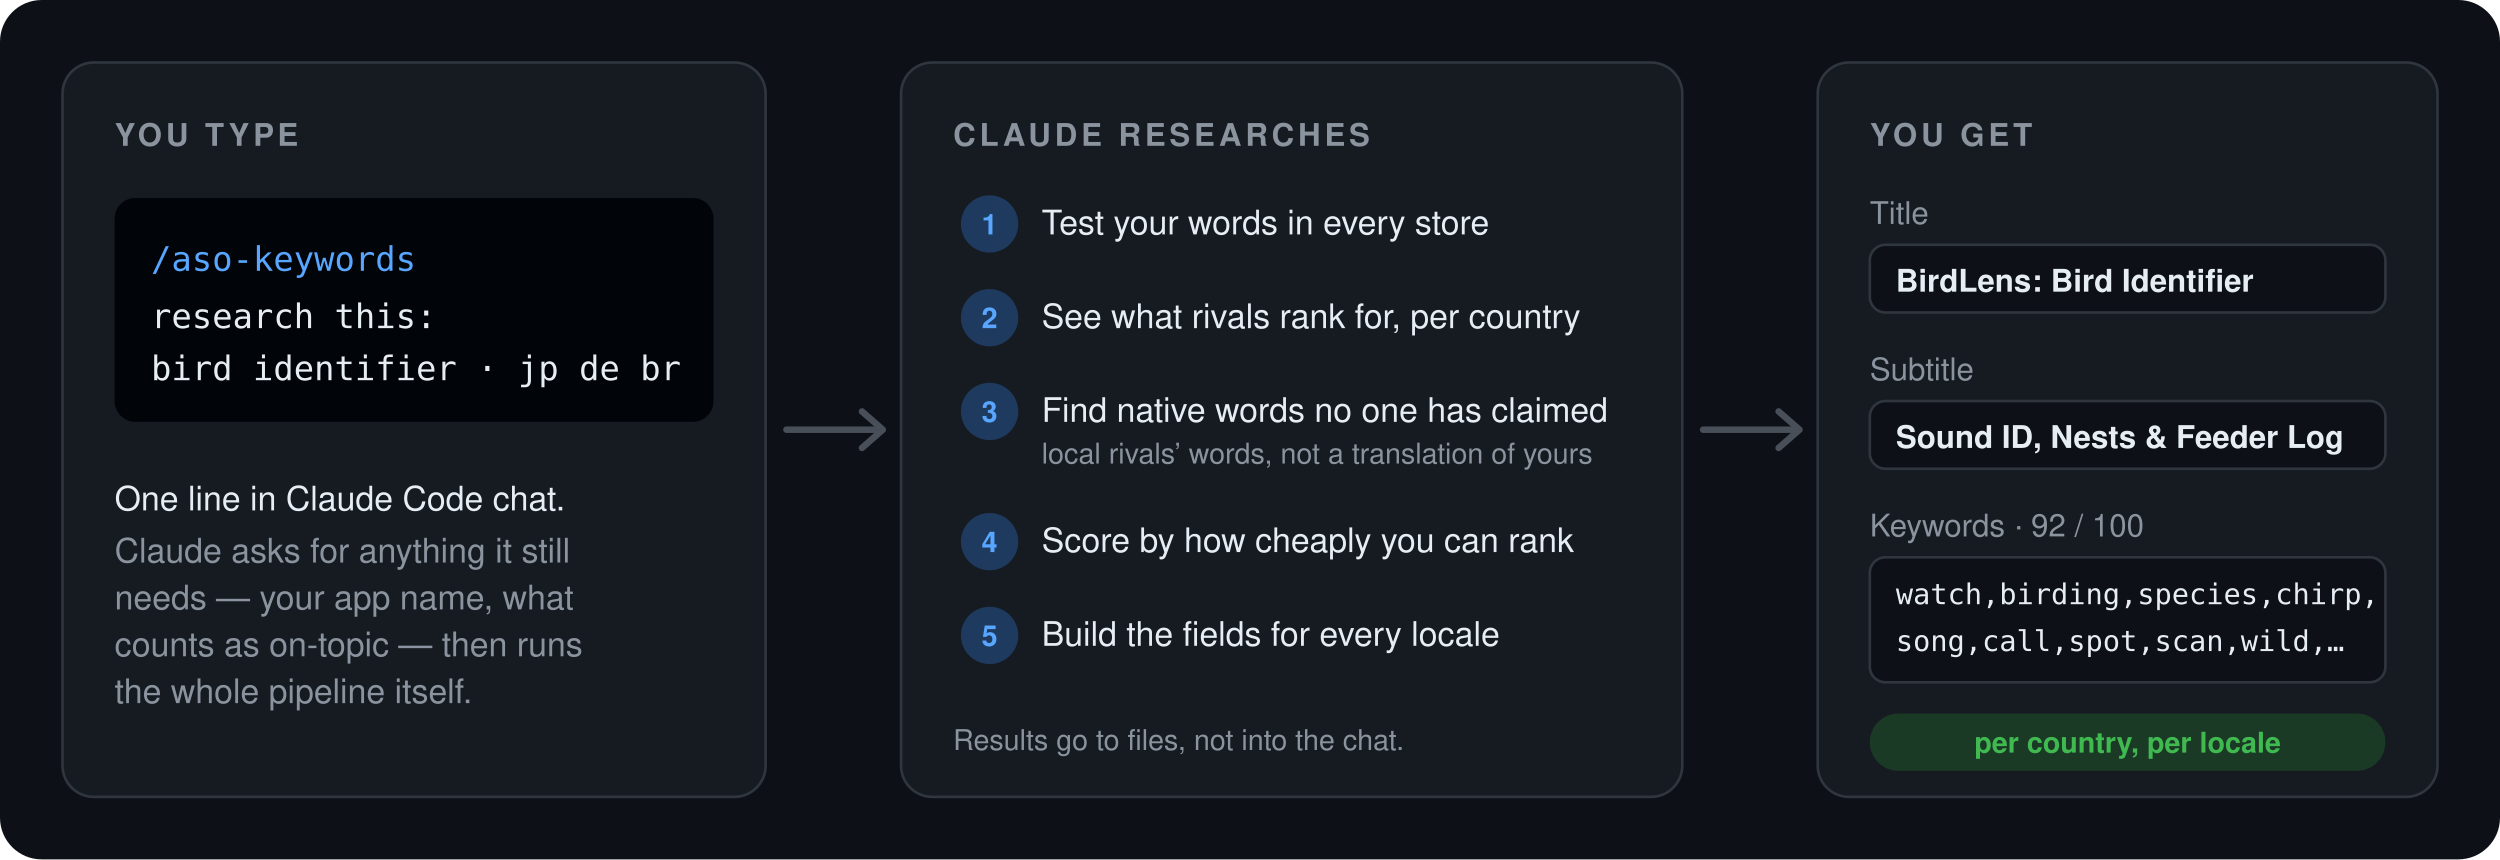
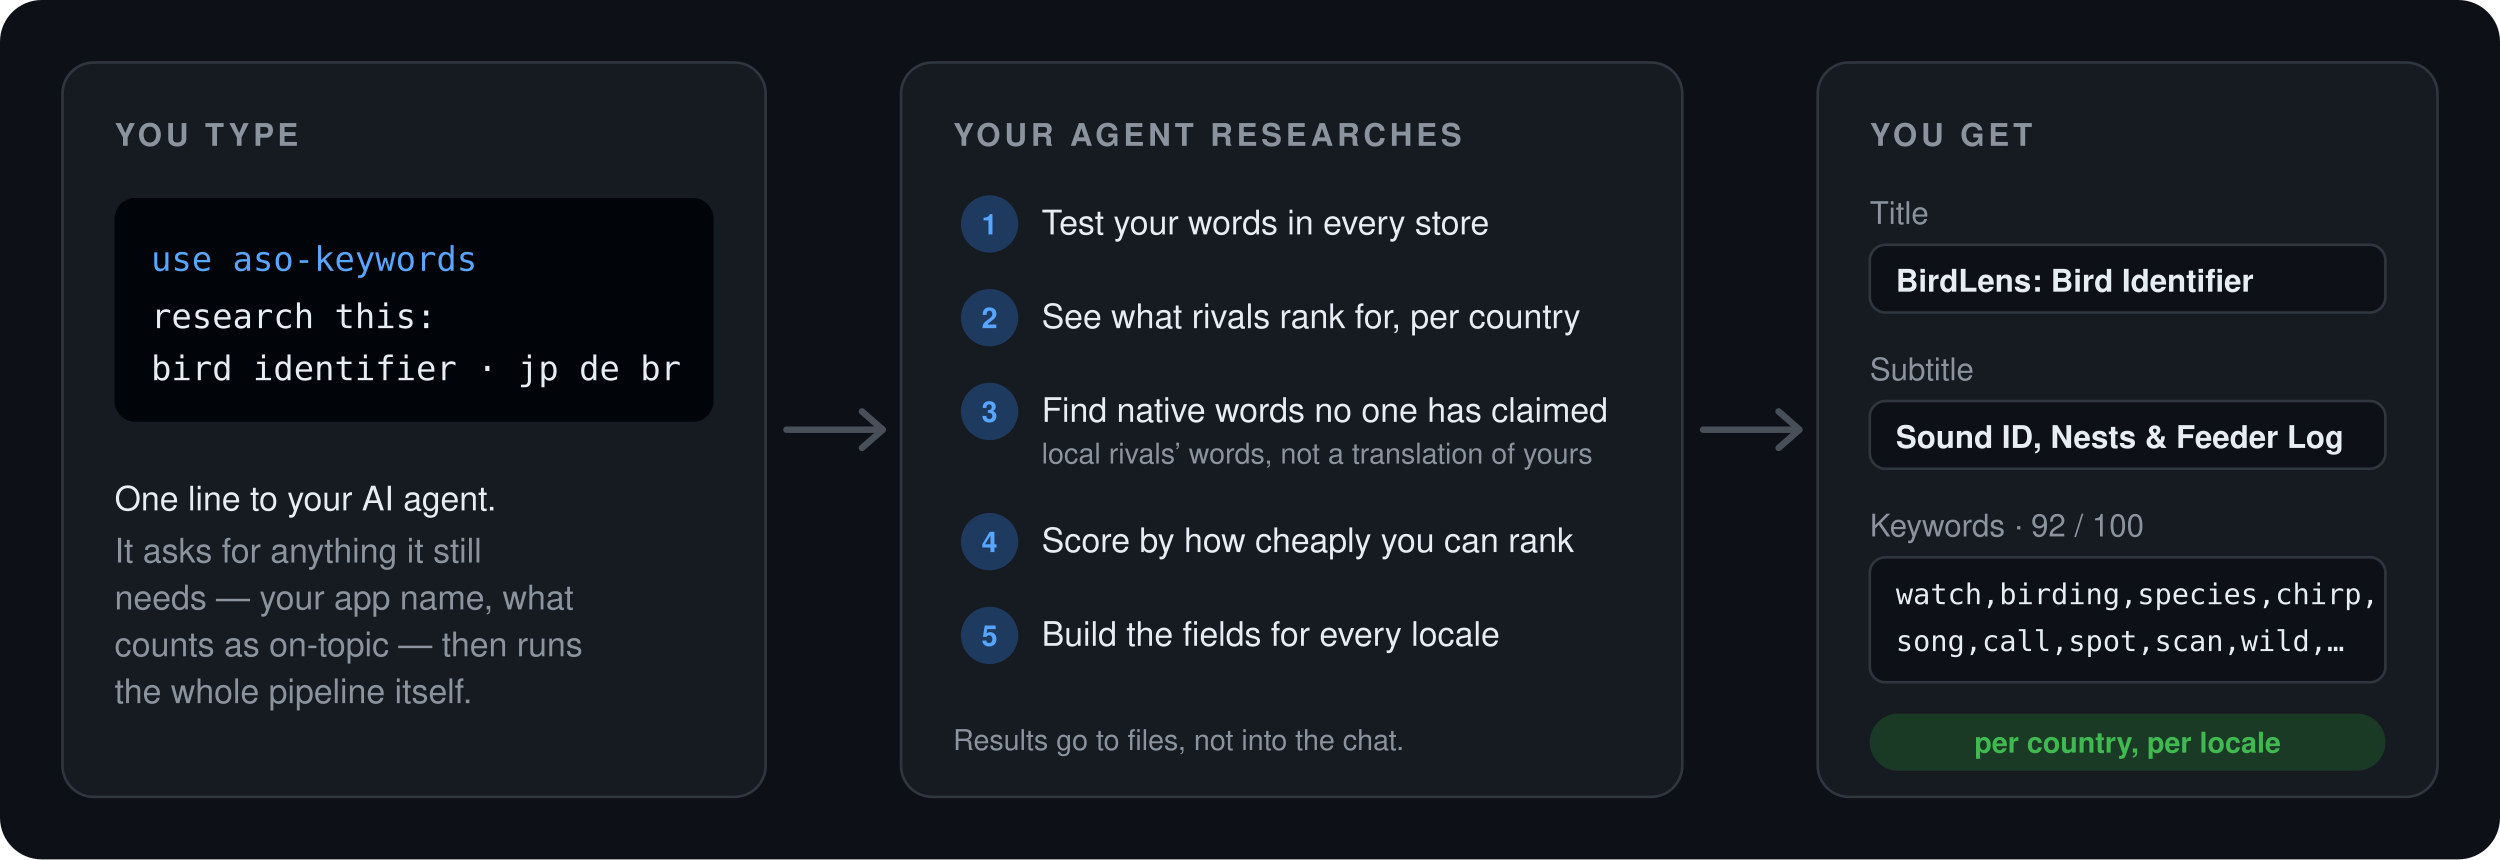
<svg xmlns="http://www.w3.org/2000/svg" width="960" height="330" viewBox="0 0 960 330" font-family="-apple-system, BlinkMacSystemFont, 'Segoe UI', Helvetica, Arial, sans-serif">
  <rect width="960" height="330" rx="16" fill="#0d1117" />
  <rect x="24" y="24" width="270" height="282" rx="12" fill="#161b22" stroke="#30363d" />
  <text x="44" y="56" font-size="12" font-weight="700" fill="#8b949e" letter-spacing="1.5">YOU TYPE</text>
  <rect x="44" y="76" width="230" height="86" rx="8" fill="#010409" />
-   <text x="58" y="104" font-size="13" font-family="ui-monospace, SFMono-Regular, Menlo, monospace" fill="#58a6ff">/aso-keywords</text>
+   <text x="58" y="104" font-size="13" font-family="ui-monospace, SFMono-Regular, Menlo, monospace" fill="#58a6ff">use aso-keywords</text>
  <text x="58" y="126" font-size="13" font-family="ui-monospace, SFMono-Regular, Menlo, monospace" fill="#e6edf3">research this:</text>
  <text x="58" y="146" font-size="13" font-family="ui-monospace, SFMono-Regular, Menlo, monospace" fill="#e6edf3">bird identifier · jp de br</text>
-   <text x="44" y="196" font-size="13" fill="#e6edf3">One line in Claude Code chat.</text>
-   <text x="44" y="216" font-size="13" fill="#8b949e">Claude asks for anything it still</text>
+   <text x="44" y="196" font-size="13" fill="#e6edf3">One line to your AI agent.</text>
+   <text x="44" y="216" font-size="13" fill="#8b949e">It asks for anything it still</text>
  <text x="44" y="234" font-size="13" fill="#8b949e">needs — your app name, what</text>
  <text x="44" y="252" font-size="13" fill="#8b949e">counts as on-topic — then runs</text>
  <text x="44" y="270" font-size="13" fill="#8b949e">the whole pipeline itself.</text>
  <path d="M302 165 L338 165" stroke="#484f58" stroke-width="2.5" fill="none" stroke-linecap="round" />
  <path d="M331 158 L339 165 L331 172" stroke="#484f58" stroke-width="2.5" fill="none" stroke-linecap="round" stroke-linejoin="round" />
  <rect x="346" y="24" width="300" height="282" rx="12" fill="#161b22" stroke="#30363d" />
-   <text x="366" y="56" font-size="12" font-weight="700" fill="#8b949e" letter-spacing="1.5">CLAUDE RESEARCHES</text>
+   <text x="366" y="56" font-size="12" font-weight="700" fill="#8b949e" letter-spacing="1.5">YOUR AGENT RESEARCHES</text>
  <g font-size="13" fill="#e6edf3">
    <circle cx="380" cy="86" r="11" fill="#1f3a5f" />
    <text x="380" y="90" text-anchor="middle" font-size="11" font-weight="700" fill="#58a6ff">1</text>
    <text x="400" y="90">Test your words in every store</text>
    <circle cx="380" cy="122" r="11" fill="#1f3a5f" />
    <text x="380" y="126" text-anchor="middle" font-size="11" font-weight="700" fill="#58a6ff">2</text>
    <text x="400" y="126">See what rivals rank for, per country</text>
    <circle cx="380" cy="158" r="11" fill="#1f3a5f" />
    <text x="380" y="162" text-anchor="middle" font-size="11" font-weight="700" fill="#58a6ff">3</text>
    <text x="400" y="162">Find native words no one has claimed</text>
    <text x="400" y="178" font-size="11" fill="#8b949e">local rivals’ words, not a translation of yours</text>
    <circle cx="380" cy="208" r="11" fill="#1f3a5f" />
    <text x="380" y="212" text-anchor="middle" font-size="11" font-weight="700" fill="#58a6ff">4</text>
    <text x="400" y="212">Score by how cheaply you can rank</text>
    <circle cx="380" cy="244" r="11" fill="#1f3a5f" />
    <text x="380" y="248" text-anchor="middle" font-size="11" font-weight="700" fill="#58a6ff">5</text>
    <text x="400" y="248">Build the fields for every locale</text>
  </g>
  <text x="366" y="288" font-size="11" fill="#8b949e">Results go to files, not into the chat.</text>
  <path d="M654 165 L690 165" stroke="#484f58" stroke-width="2.5" fill="none" stroke-linecap="round" />
  <path d="M683 158 L691 165 L683 172" stroke="#484f58" stroke-width="2.5" fill="none" stroke-linecap="round" stroke-linejoin="round" />
  <rect x="698" y="24" width="238" height="282" rx="12" fill="#161b22" stroke="#30363d" />
  <text x="718" y="56" font-size="12" font-weight="700" fill="#8b949e" letter-spacing="1.5">YOU GET</text>
  <g font-size="12">
    <text x="718" y="86" fill="#8b949e">Title</text>
    <rect x="718" y="94" width="198" height="26" rx="6" fill="#0d1117" stroke="#30363d" />
    <text x="728" y="112" fill="#e6edf3" font-weight="600">BirdLens: Bird Identifier</text>
    <text x="718" y="146" fill="#8b949e">Subtitle</text>
    <rect x="718" y="154" width="198" height="26" rx="6" fill="#0d1117" stroke="#30363d" />
    <text x="728" y="172" fill="#e6edf3" font-weight="600">Sound ID, Nests &amp; Feeder Log</text>
    <text x="718" y="206" fill="#8b949e">Keywords · 92 / 100</text>
    <rect x="718" y="214" width="198" height="48" rx="6" fill="#0d1117" stroke="#30363d" />
    <text x="728" y="232" fill="#e6edf3" font-family="ui-monospace, SFMono-Regular, Menlo, monospace" font-size="11">watch,birding,species,chirp,</text>
    <text x="728" y="250" fill="#e6edf3" font-family="ui-monospace, SFMono-Regular, Menlo, monospace" font-size="11">song,call,spot,scan,wild,…</text>
  </g>
  <rect x="718" y="274" width="198" height="22" rx="11" fill="#1a3a26" />
  <text x="817" y="289" text-anchor="middle" font-size="11" font-weight="600" fill="#3fb950">per country, per locale</text>
</svg>
